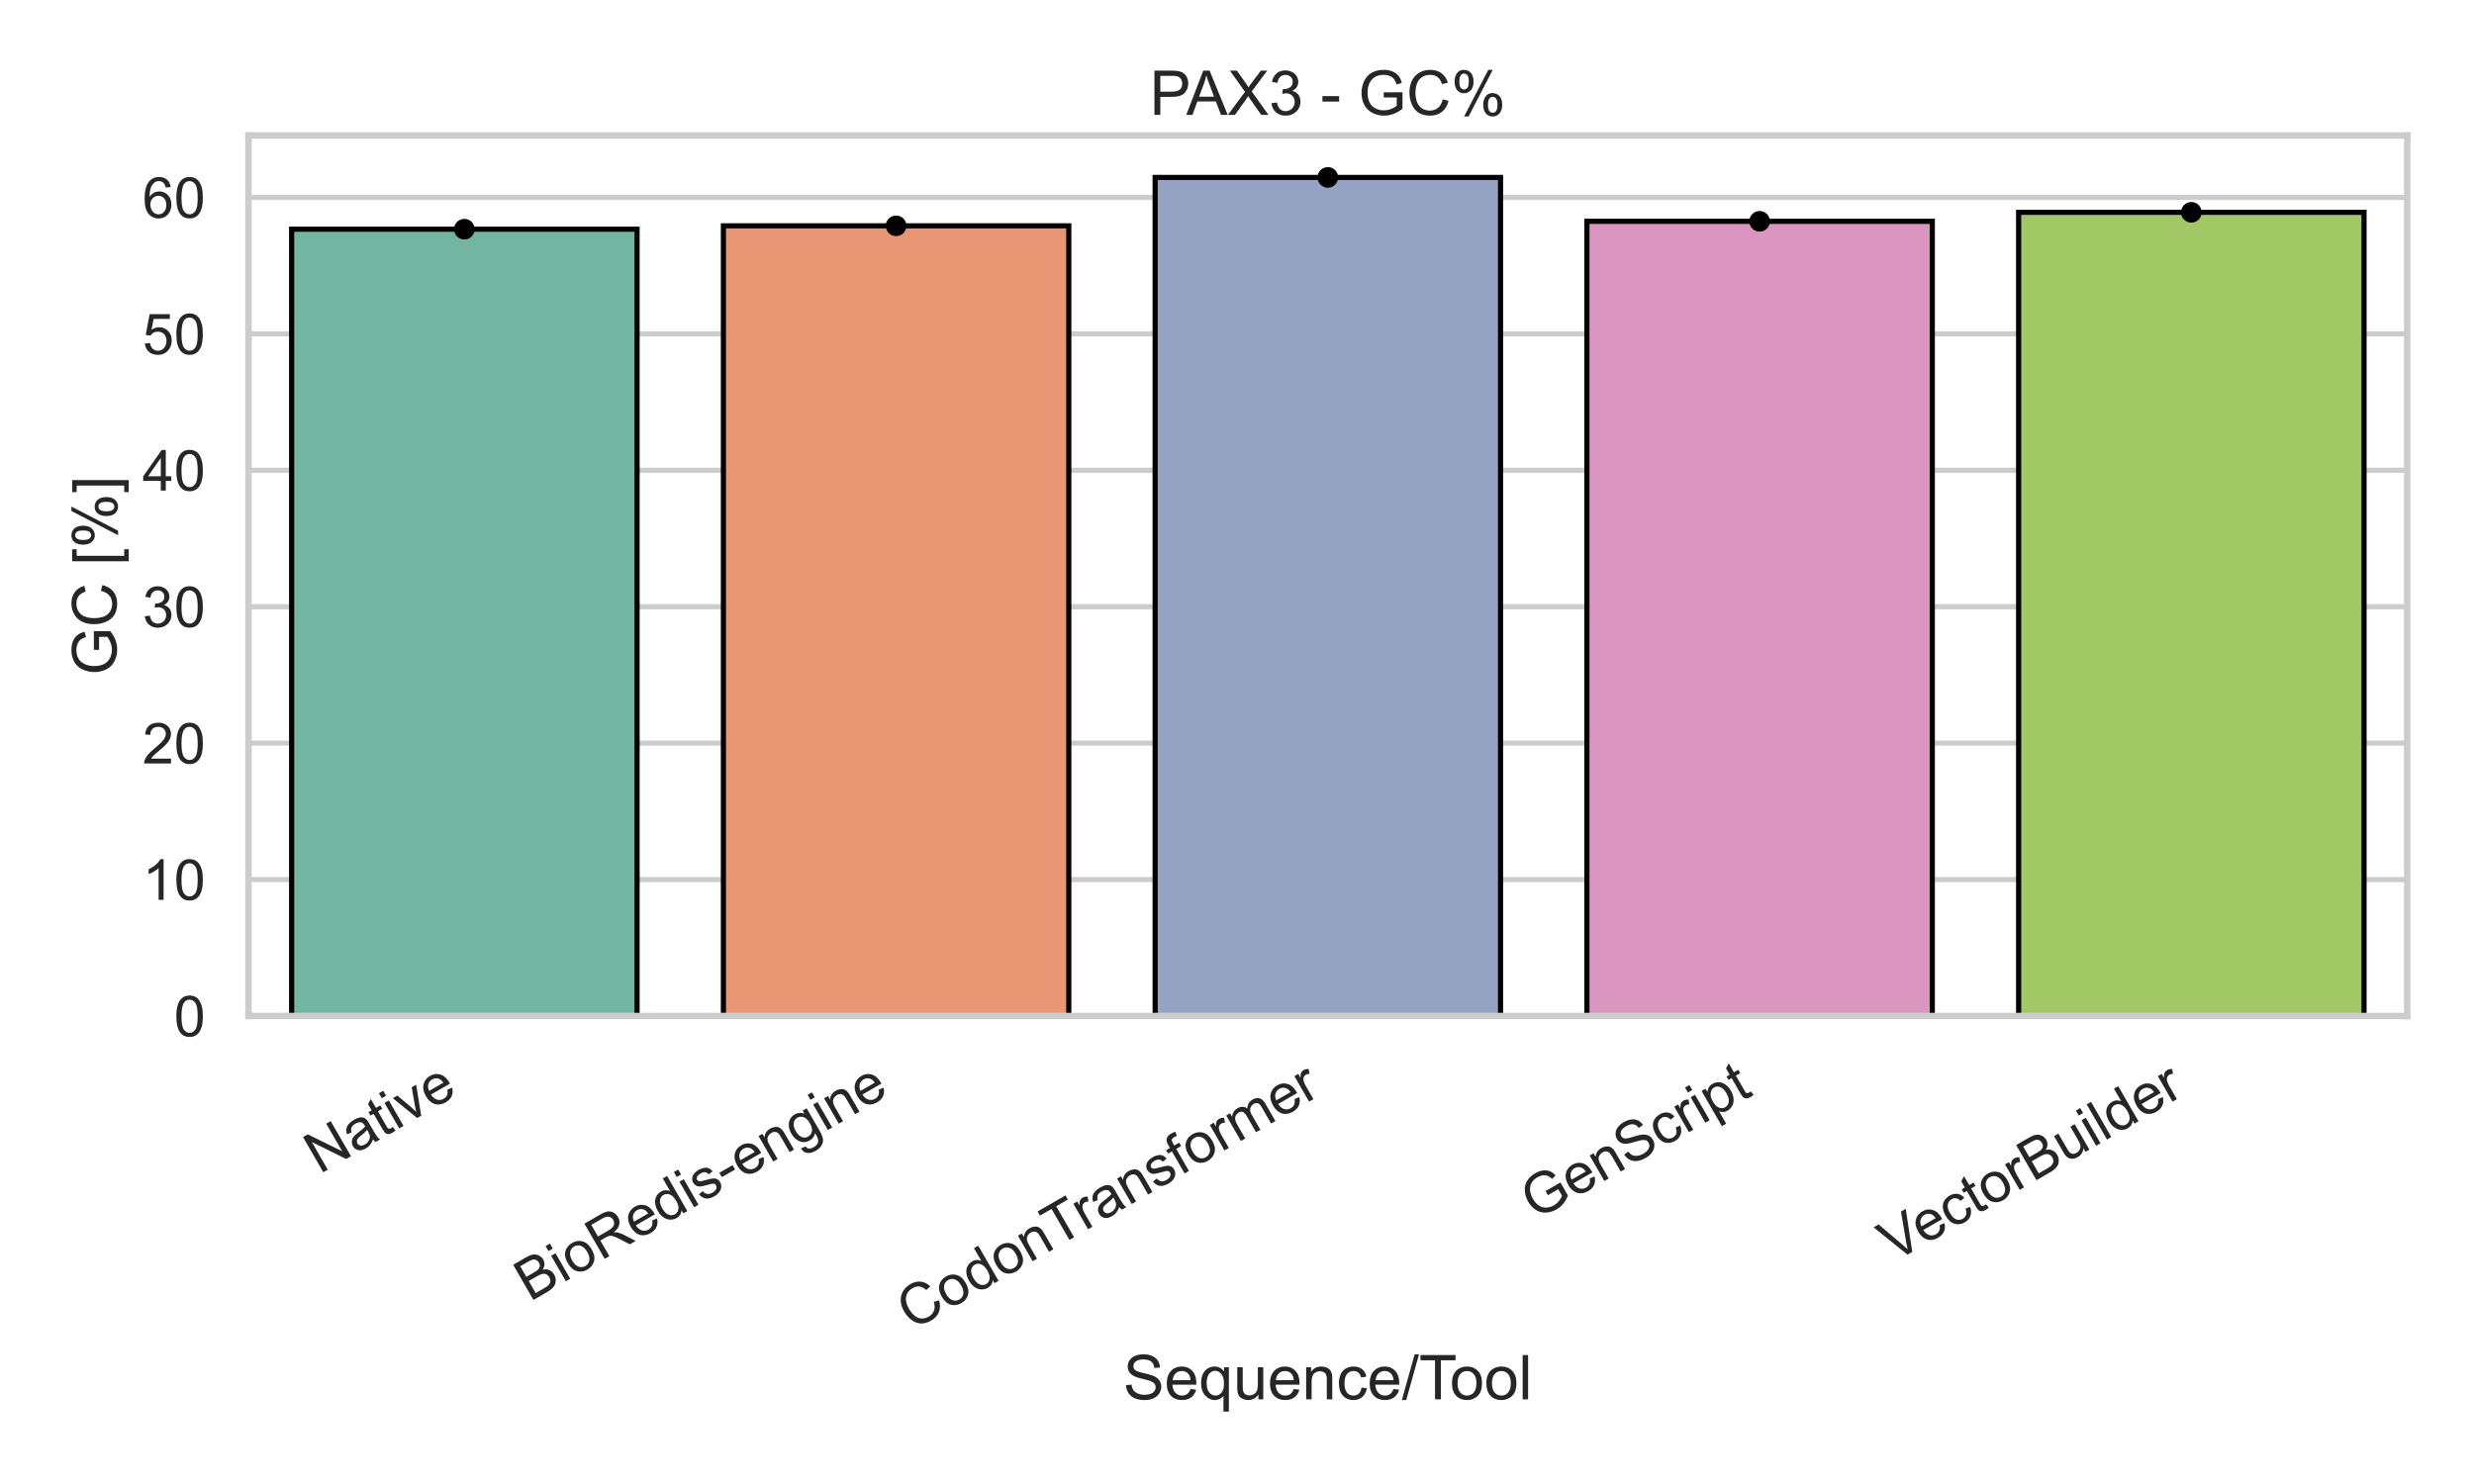
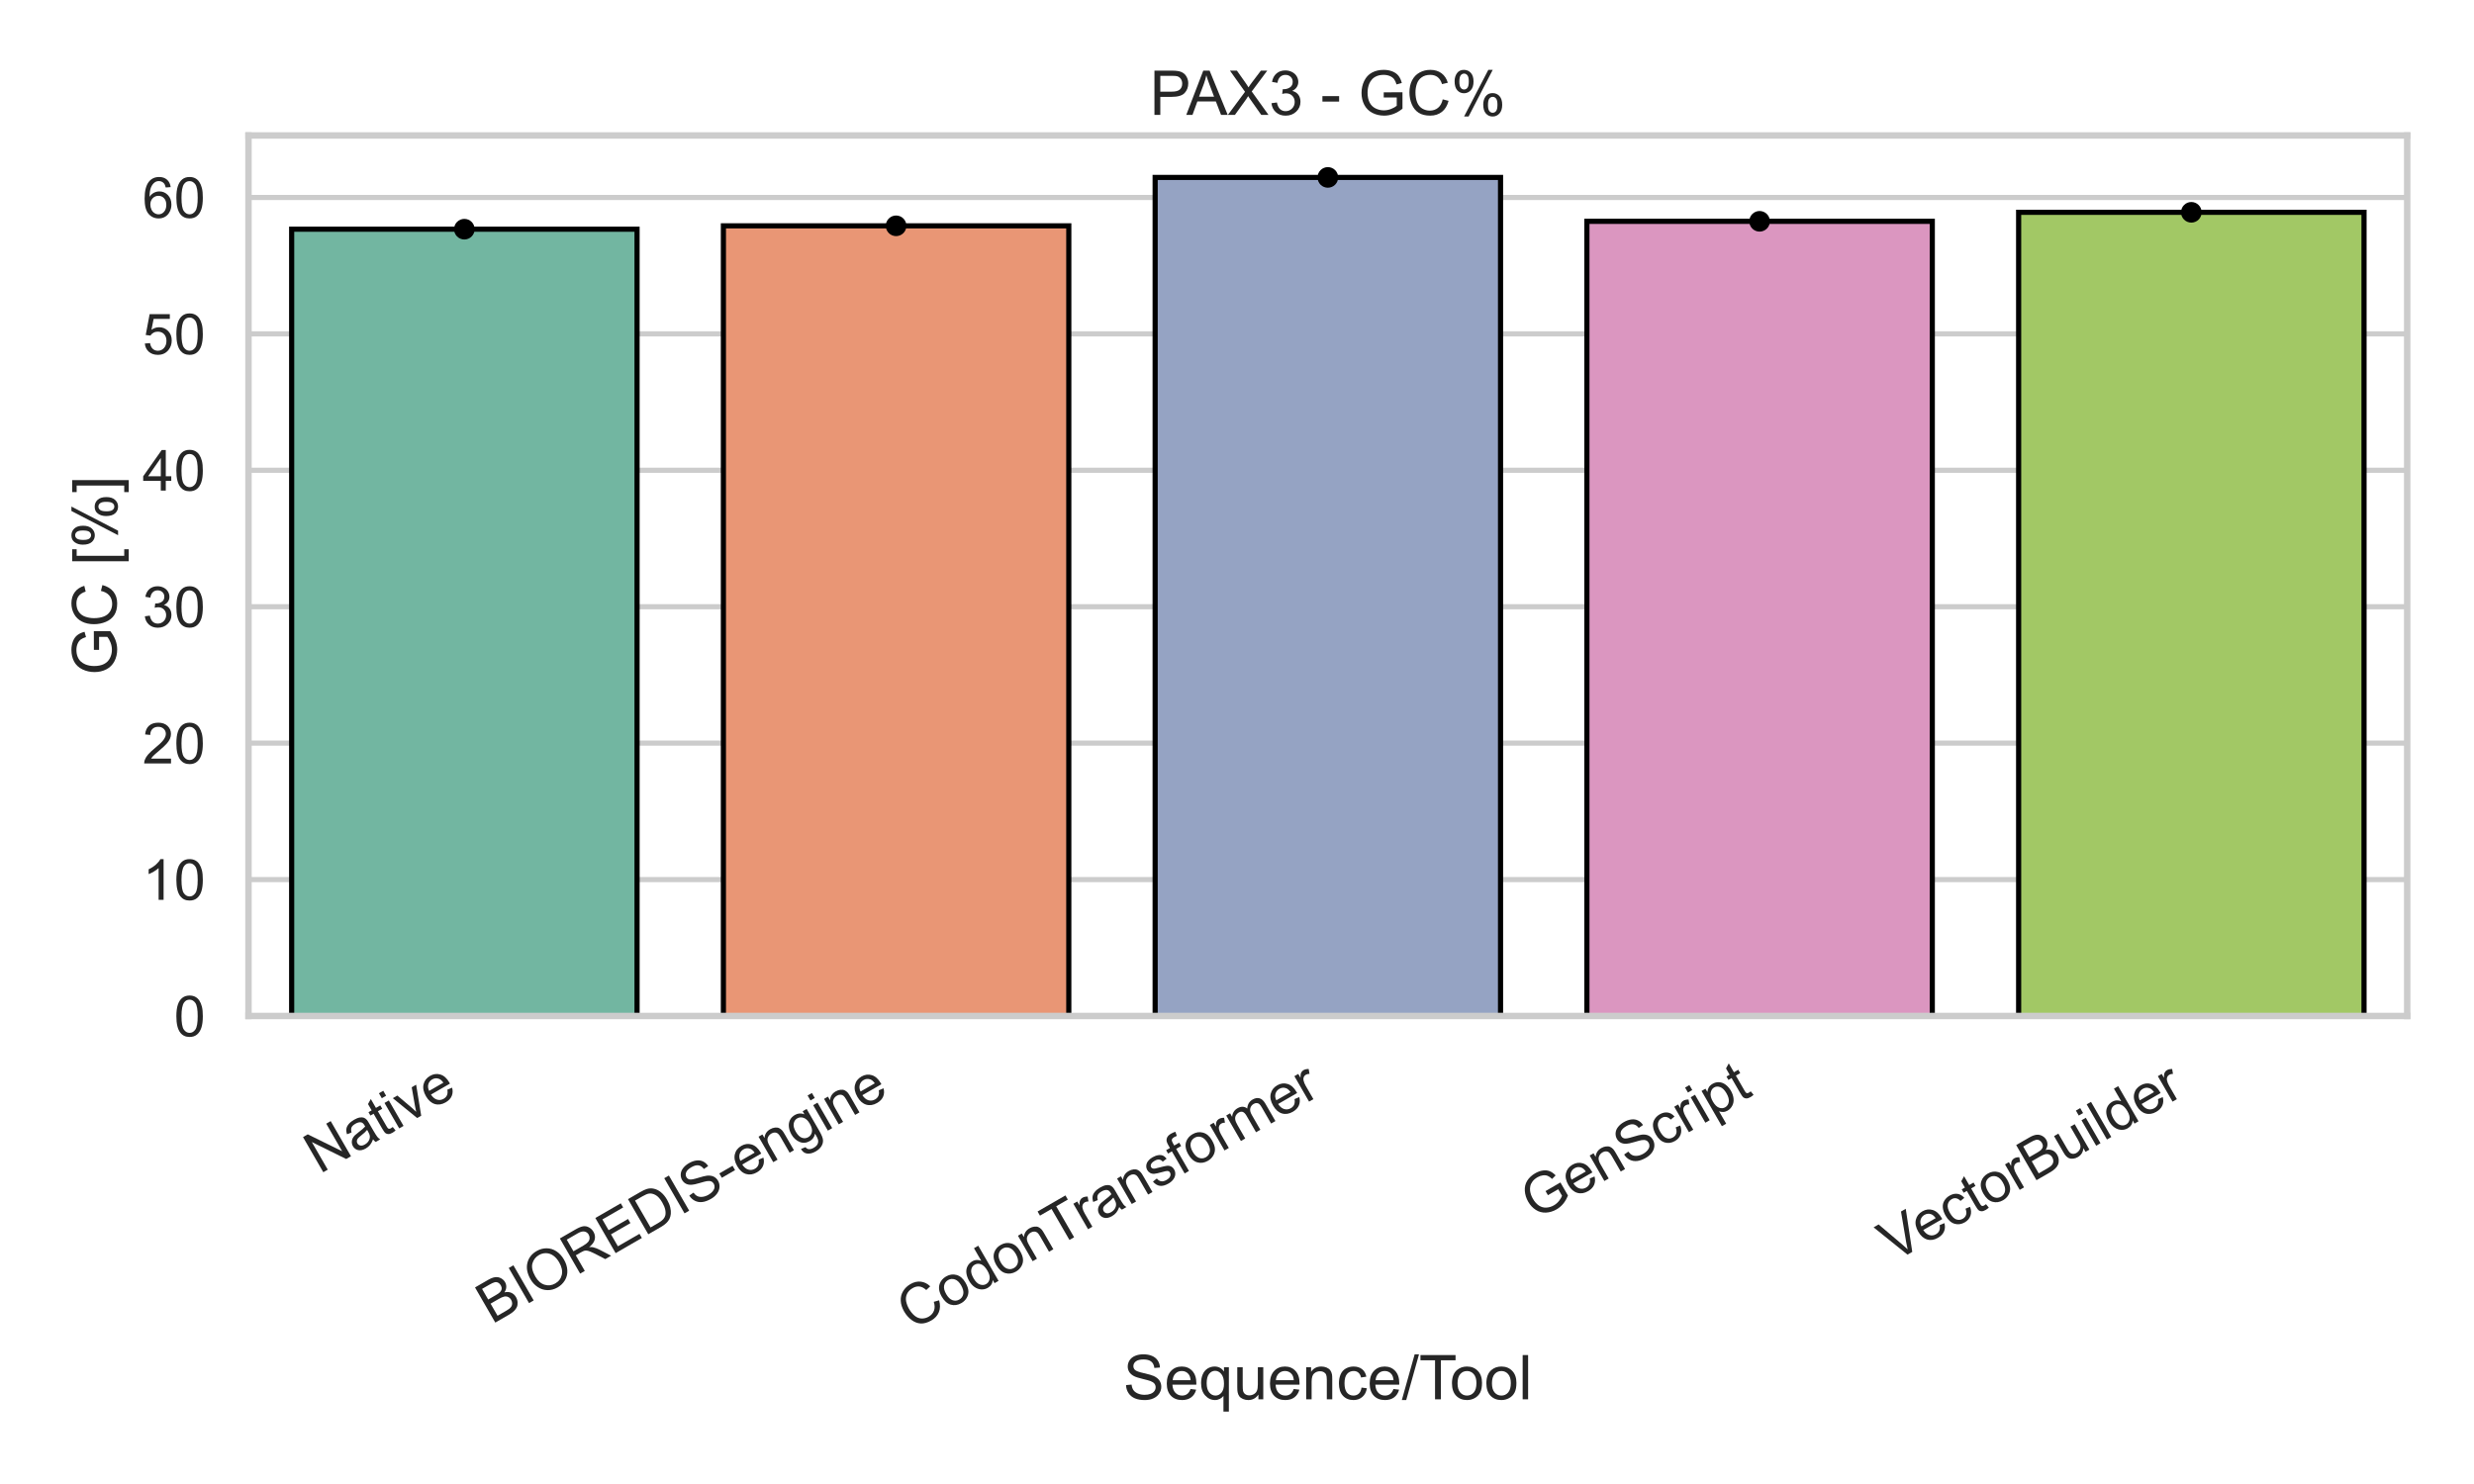
<svg xmlns="http://www.w3.org/2000/svg" xmlns:xlink="http://www.w3.org/1999/xlink" width="720pt" height="432pt" viewBox="0 0 720 432" version="1.1">
  <defs>
    <style type="text/css">*{stroke-linejoin: round; stroke-linecap: butt}</style>
  </defs>
  <g id="figure_1">
    <g id="patch_1">
      <path d="M 0 432  L 720 432  L 720 0  L 0 0  z " style="fill: #ffffff" />
    </g>
    <g id="axes_1">
      <g id="patch_2">
        <path d="M 72.315 295.757  L 700.56 295.757  L 700.56 39.44  L 72.315 39.44  z " style="fill: #ffffff" />
      </g>
      <g id="matplotlib.axis_1">
        <g id="xtick_1">
          <g id="text_1">
            <g style="fill: #262626" transform="translate(92.99824 341.8688) rotate(-30) scale(0.165 -0.165)">
              <defs>
                <path id="ArialMT-4e" d="M 488 0  L 488 4581  L 1109 4581  L 3516 984  L 3516 4581  L 4097 4581  L 4097 0  L 3475 0  L 1069 3600  L 1069 0  L 488 0  z " transform="scale(0.015625)" />
                <path id="ArialMT-61" d="M 2588 409  Q 2275 144 1986 34  Q 1697 -75 1366 -75  Q 819 -75 525 192  Q 231 459 231 875  Q 231 1119 342 1320  Q 453 1522 633 1644  Q 813 1766 1038 1828  Q 1203 1872 1538 1913  Q 2219 1994 2541 2106  Q 2544 2222 2544 2253  Q 2544 2597 2384 2738  Q 2169 2928 1744 2928  Q 1347 2928 1158 2789  Q 969 2650 878 2297  L 328 2372  Q 403 2725 575 2942  Q 747 3159 1072 3276  Q 1397 3394 1825 3394  Q 2250 3394 2515 3294  Q 2781 3194 2906 3042  Q 3031 2891 3081 2659  Q 3109 2516 3109 2141  L 3109 1391  Q 3109 606 3145 398  Q 3181 191 3288 0  L 2700 0  Q 2613 175 2588 409  z M 2541 1666  Q 2234 1541 1622 1453  Q 1275 1403 1131 1340  Q 988 1278 909 1158  Q 831 1038 831 891  Q 831 666 1001 516  Q 1172 366 1500 366  Q 1825 366 2078 508  Q 2331 650 2450 897  Q 2541 1088 2541 1459  L 2541 1666  z " transform="scale(0.015625)" />
                <path id="ArialMT-74" d="M 1650 503  L 1731 6  Q 1494 -44 1306 -44  Q 1000 -44 831 53  Q 663 150 594 308  Q 525 466 525 972  L 525 2881  L 113 2881  L 113 3319  L 525 3319  L 525 4141  L 1084 4478  L 1084 3319  L 1650 3319  L 1650 2881  L 1084 2881  L 1084 941  Q 1084 700 1114 631  Q 1144 563 1211 522  Q 1278 481 1403 481  Q 1497 481 1650 503  z " transform="scale(0.015625)" />
                <path id="ArialMT-69" d="M 425 3934  L 425 4581  L 988 4581  L 988 3934  L 425 3934  z M 425 0  L 425 3319  L 988 3319  L 988 0  L 425 0  z " transform="scale(0.015625)" />
                <path id="ArialMT-76" d="M 1344 0  L 81 3319  L 675 3319  L 1388 1331  Q 1503 1009 1600 663  Q 1675 925 1809 1294  L 2547 3319  L 3125 3319  L 1869 0  L 1344 0  z " transform="scale(0.015625)" />
                <path id="ArialMT-65" d="M 2694 1069  L 3275 997  Q 3138 488 2766 206  Q 2394 -75 1816 -75  Q 1088 -75 661 373  Q 234 822 234 1631  Q 234 2469 665 2931  Q 1097 3394 1784 3394  Q 2450 3394 2872 2941  Q 3294 2488 3294 1666  Q 3294 1616 3291 1516  L 816 1516  Q 847 969 1125 678  Q 1403 388 1819 388  Q 2128 388 2347 550  Q 2566 713 2694 1069  z M 847 1978  L 2700 1978  Q 2663 2397 2488 2606  Q 2219 2931 1791 2931  Q 1403 2931 1139 2672  Q 875 2413 847 1978  z " transform="scale(0.015625)" />
              </defs>
              <use xlink:href="#ArialMT-4e" />
              <use xlink:href="#ArialMT-61" x="72.217" />
              <use xlink:href="#ArialMT-74" x="127.832" />
              <use xlink:href="#ArialMT-69" x="155.615" />
              <use xlink:href="#ArialMT-76" x="177.832" />
              <use xlink:href="#ArialMT-65" x="227.832" />
            </g>
          </g>
        </g>
        <g id="xtick_2">
          <g id="text_2">
-             <g style="fill: #262626" transform="translate(154.2035 379.0196) rotate(-30) scale(0.165 -0.165)">
+             <g style="fill: #262626" transform="translate(143.1002 385.6132) rotate(-30) scale(0.165 -0.165)">
              <defs>
                <path id="ArialMT-42" d="M 469 0  L 469 4581  L 2188 4581  Q 2713 4581 3030 4442  Q 3347 4303 3526 4014  Q 3706 3725 3706 3409  Q 3706 3116 3547 2856  Q 3388 2597 3066 2438  Q 3481 2316 3704 2022  Q 3928 1728 3928 1328  Q 3928 1006 3792 729  Q 3656 453 3456 303  Q 3256 153 2954 76  Q 2653 0 2216 0  L 469 0  z M 1075 2656  L 2066 2656  Q 2469 2656 2644 2709  Q 2875 2778 2992 2937  Q 3109 3097 3109 3338  Q 3109 3566 3000 3739  Q 2891 3913 2687 3977  Q 2484 4041 1991 4041  L 1075 4041  L 1075 2656  z M 1075 541  L 2216 541  Q 2509 541 2628 563  Q 2838 600 2978 687  Q 3119 775 3209 942  Q 3300 1109 3300 1328  Q 3300 1584 3169 1773  Q 3038 1963 2805 2039  Q 2572 2116 2134 2116  L 1075 2116  L 1075 541  z " transform="scale(0.015625)" />
-                 <path id="ArialMT-6f" d="M 213 1659  Q 213 2581 725 3025  Q 1153 3394 1769 3394  Q 2453 3394 2887 2945  Q 3322 2497 3322 1706  Q 3322 1066 3130 698  Q 2938 331 2570 128  Q 2203 -75 1769 -75  Q 1072 -75 642 372  Q 213 819 213 1659  z M 791 1659  Q 791 1022 1069 705  Q 1347 388 1769 388  Q 2188 388 2466 706  Q 2744 1025 2744 1678  Q 2744 2294 2464 2611  Q 2184 2928 1769 2928  Q 1347 2928 1069 2612  Q 791 2297 791 1659  z " transform="scale(0.015625)" />
+                 <path id="ArialMT-49" d="M 597 0  L 597 4581  L 1203 4581  L 1203 0  L 597 0  z " transform="scale(0.015625)" />
+                 <path id="ArialMT-4f" d="M 309 2231  Q 309 3372 921 4017  Q 1534 4663 2503 4663  Q 3138 4663 3647 4359  Q 4156 4056 4423 3514  Q 4691 2972 4691 2284  Q 4691 1588 4409 1038  Q 4128 488 3612 205  Q 3097 -78 2500 -78  Q 1853 -78 1343 234  Q 834 547 571 1087  Q 309 1628 309 2231  z M 934 2222  Q 934 1394 1379 917  Q 1825 441 2497 441  Q 3181 441 3623 922  Q 4066 1403 4066 2288  Q 4066 2847 3877 3264  Q 3688 3681 3323 3911  Q 2959 4141 2506 4141  Q 1863 4141 1398 3698  Q 934 3256 934 2222  z " transform="scale(0.015625)" />
                <path id="ArialMT-52" d="M 503 0  L 503 4581  L 2534 4581  Q 3147 4581 3465 4457  Q 3784 4334 3975 4021  Q 4166 3709 4166 3331  Q 4166 2844 3850 2509  Q 3534 2175 2875 2084  Q 3116 1969 3241 1856  Q 3506 1613 3744 1247  L 4541 0  L 3778 0  L 3172 953  Q 2906 1366 2734 1584  Q 2563 1803 2427 1890  Q 2291 1978 2150 2013  Q 2047 2034 1813 2034  L 1109 2034  L 1109 0  L 503 0  z M 1109 2559  L 2413 2559  Q 2828 2559 3062 2645  Q 3297 2731 3419 2920  Q 3541 3109 3541 3331  Q 3541 3656 3305 3865  Q 3069 4075 2559 4075  L 1109 4075  L 1109 2559  z " transform="scale(0.015625)" />
-                 <path id="ArialMT-64" d="M 2575 0  L 2575 419  Q 2259 -75 1647 -75  Q 1250 -75 917 144  Q 584 363 401 755  Q 219 1147 219 1656  Q 219 2153 384 2558  Q 550 2963 881 3178  Q 1213 3394 1622 3394  Q 1922 3394 2156 3267  Q 2391 3141 2538 2938  L 2538 4581  L 3097 4581  L 3097 0  L 2575 0  z M 797 1656  Q 797 1019 1065 703  Q 1334 388 1700 388  Q 2069 388 2326 689  Q 2584 991 2584 1609  Q 2584 2291 2321 2609  Q 2059 2928 1675 2928  Q 1300 2928 1048 2622  Q 797 2316 797 1656  z " transform="scale(0.015625)" />
-                 <path id="ArialMT-73" d="M 197 991  L 753 1078  Q 800 744 1014 566  Q 1228 388 1613 388  Q 2000 388 2187 545  Q 2375 703 2375 916  Q 2375 1106 2209 1216  Q 2094 1291 1634 1406  Q 1016 1563 777 1677  Q 538 1791 414 1992  Q 291 2194 291 2438  Q 291 2659 392 2848  Q 494 3038 669 3163  Q 800 3259 1026 3326  Q 1253 3394 1513 3394  Q 1903 3394 2198 3281  Q 2494 3169 2634 2976  Q 2775 2784 2828 2463  L 2278 2388  Q 2241 2644 2061 2787  Q 1881 2931 1553 2931  Q 1166 2931 1000 2803  Q 834 2675 834 2503  Q 834 2394 903 2306  Q 972 2216 1119 2156  Q 1203 2125 1616 2013  Q 2213 1853 2448 1751  Q 2684 1650 2818 1456  Q 2953 1263 2953 975  Q 2953 694 2789 445  Q 2625 197 2315 61  Q 2006 -75 1616 -75  Q 969 -75 630 194  Q 291 463 197 991  z " transform="scale(0.015625)" />
+                 <path id="ArialMT-45" d="M 506 0  L 506 4581  L 3819 4581  L 3819 4041  L 1113 4041  L 1113 2638  L 3647 2638  L 3647 2100  L 1113 2100  L 1113 541  L 3925 541  L 3925 0  L 506 0  z " transform="scale(0.015625)" />
+                 <path id="ArialMT-44" d="M 494 0  L 494 4581  L 2072 4581  Q 2606 4581 2888 4516  Q 3281 4425 3559 4188  Q 3922 3881 4101 3404  Q 4281 2928 4281 2316  Q 4281 1794 4159 1391  Q 4038 988 3847 723  Q 3656 459 3429 307  Q 3203 156 2883 78  Q 2563 0 2147 0  L 494 0  z M 1100 541  L 2078 541  Q 2531 541 2789 625  Q 3047 709 3200 863  Q 3416 1078 3536 1442  Q 3656 1806 3656 2325  Q 3656 3044 3420 3430  Q 3184 3816 2847 3947  Q 2603 4041 2063 4041  L 1100 4041  L 1100 541  z " transform="scale(0.015625)" />
+                 <path id="ArialMT-53" d="M 288 1472  L 859 1522  Q 900 1178 1048 958  Q 1197 738 1509 602  Q 1822 466 2213 466  Q 2559 466 2825 569  Q 3091 672 3220 851  Q 3350 1031 3350 1244  Q 3350 1459 3225 1620  Q 3100 1781 2813 1891  Q 2628 1963 1997 2114  Q 1366 2266 1113 2400  Q 784 2572 623 2826  Q 463 3081 463 3397  Q 463 3744 659 4045  Q 856 4347 1234 4503  Q 1613 4659 2075 4659  Q 2584 4659 2973 4495  Q 3363 4331 3572 4012  Q 3781 3694 3797 3291  L 3216 3247  Q 3169 3681 2898 3903  Q 2628 4125 2100 4125  Q 1550 4125 1298 3923  Q 1047 3722 1047 3438  Q 1047 3191 1225 3031  Q 1400 2872 2139 2705  Q 2878 2538 3153 2413  Q 3553 2228 3743 1945  Q 3934 1663 3934 1294  Q 3934 928 3725 604  Q 3516 281 3123 101  Q 2731 -78 2241 -78  Q 1619 -78 1198 103  Q 778 284 539 648  Q 300 1013 288 1472  z " transform="scale(0.015625)" />
                <path id="ArialMT-2d" d="M 203 1375  L 203 1941  L 1931 1941  L 1931 1375  L 203 1375  z " transform="scale(0.015625)" />
                <path id="ArialMT-6e" d="M 422 0  L 422 3319  L 928 3319  L 928 2847  Q 1294 3394 1984 3394  Q 2284 3394 2536 3286  Q 2788 3178 2913 3003  Q 3038 2828 3088 2588  Q 3119 2431 3119 2041  L 3119 0  L 2556 0  L 2556 2019  Q 2556 2363 2490 2533  Q 2425 2703 2258 2804  Q 2091 2906 1866 2906  Q 1506 2906 1245 2678  Q 984 2450 984 1813  L 984 0  L 422 0  z " transform="scale(0.015625)" />
                <path id="ArialMT-67" d="M 319 -275  L 866 -356  Q 900 -609 1056 -725  Q 1266 -881 1628 -881  Q 2019 -881 2231 -725  Q 2444 -569 2519 -288  Q 2563 -116 2559 434  Q 2191 0 1641 0  Q 956 0 581 494  Q 206 988 206 1678  Q 206 2153 378 2554  Q 550 2956 876 3175  Q 1203 3394 1644 3394  Q 2231 3394 2613 2919  L 2613 3319  L 3131 3319  L 3131 450  Q 3131 -325 2973 -648  Q 2816 -972 2473 -1159  Q 2131 -1347 1631 -1347  Q 1038 -1347 672 -1080  Q 306 -813 319 -275  z M 784 1719  Q 784 1066 1043 766  Q 1303 466 1694 466  Q 2081 466 2343 764  Q 2606 1063 2606 1700  Q 2606 2309 2336 2618  Q 2066 2928 1684 2928  Q 1309 2928 1046 2623  Q 784 2319 784 1719  z " transform="scale(0.015625)" />
              </defs>
              <use xlink:href="#ArialMT-42" />
-               <use xlink:href="#ArialMT-69" x="66.699" />
-               <use xlink:href="#ArialMT-6f" x="88.916" />
-               <use xlink:href="#ArialMT-52" x="144.531" />
-               <use xlink:href="#ArialMT-65" x="216.748" />
-               <use xlink:href="#ArialMT-64" x="272.363" />
-               <use xlink:href="#ArialMT-69" x="327.979" />
-               <use xlink:href="#ArialMT-73" x="350.195" />
-               <use xlink:href="#ArialMT-2d" x="400.195" />
-               <use xlink:href="#ArialMT-65" x="433.496" />
-               <use xlink:href="#ArialMT-6e" x="489.111" />
-               <use xlink:href="#ArialMT-67" x="544.727" />
-               <use xlink:href="#ArialMT-69" x="600.342" />
-               <use xlink:href="#ArialMT-6e" x="622.559" />
-               <use xlink:href="#ArialMT-65" x="678.174" />
+               <use xlink:href="#ArialMT-49" x="66.699" />
+               <use xlink:href="#ArialMT-4f" x="94.482" />
+               <use xlink:href="#ArialMT-52" x="172.266" />
+               <use xlink:href="#ArialMT-45" x="244.482" />
+               <use xlink:href="#ArialMT-44" x="311.182" />
+               <use xlink:href="#ArialMT-49" x="383.398" />
+               <use xlink:href="#ArialMT-53" x="411.182" />
+               <use xlink:href="#ArialMT-2d" x="477.881" />
+               <use xlink:href="#ArialMT-65" x="511.182" />
+               <use xlink:href="#ArialMT-6e" x="566.797" />
+               <use xlink:href="#ArialMT-67" x="622.412" />
+               <use xlink:href="#ArialMT-69" x="678.027" />
+               <use xlink:href="#ArialMT-6e" x="700.244" />
+               <use xlink:href="#ArialMT-65" x="755.859" />
            </g>
          </g>
        </g>
        <g id="xtick_3">
          <g id="text_3">
            <g style="fill: #262626" transform="translate(265.4253 387.4049) rotate(-30) scale(0.165 -0.165)">
              <defs>
                <path id="ArialMT-43" d="M 3763 1606  L 4369 1453  Q 4178 706 3683 314  Q 3188 -78 2472 -78  Q 1731 -78 1267 223  Q 803 525 561 1097  Q 319 1669 319 2325  Q 319 3041 592 3573  Q 866 4106 1370 4382  Q 1875 4659 2481 4659  Q 3169 4659 3637 4309  Q 4106 3959 4291 3325  L 3694 3184  Q 3534 3684 3231 3912  Q 2928 4141 2469 4141  Q 1941 4141 1586 3887  Q 1231 3634 1087 3207  Q 944 2781 944 2328  Q 944 1744 1114 1308  Q 1284 872 1643 656  Q 2003 441 2422 441  Q 2931 441 3284 734  Q 3638 1028 3763 1606  z " transform="scale(0.015625)" />
+                 <path id="ArialMT-6f" d="M 213 1659  Q 213 2581 725 3025  Q 1153 3394 1769 3394  Q 2453 3394 2887 2945  Q 3322 2497 3322 1706  Q 3322 1066 3130 698  Q 2938 331 2570 128  Q 2203 -75 1769 -75  Q 1072 -75 642 372  Q 213 819 213 1659  z M 791 1659  Q 791 1022 1069 705  Q 1347 388 1769 388  Q 2188 388 2466 706  Q 2744 1025 2744 1678  Q 2744 2294 2464 2611  Q 2184 2928 1769 2928  Q 1347 2928 1069 2612  Q 791 2297 791 1659  z " transform="scale(0.015625)" />
+                 <path id="ArialMT-64" d="M 2575 0  L 2575 419  Q 2259 -75 1647 -75  Q 1250 -75 917 144  Q 584 363 401 755  Q 219 1147 219 1656  Q 219 2153 384 2558  Q 550 2963 881 3178  Q 1213 3394 1622 3394  Q 1922 3394 2156 3267  Q 2391 3141 2538 2938  L 2538 4581  L 3097 4581  L 3097 0  L 2575 0  z M 797 1656  Q 797 1019 1065 703  Q 1334 388 1700 388  Q 2069 388 2326 689  Q 2584 991 2584 1609  Q 2584 2291 2321 2609  Q 2059 2928 1675 2928  Q 1300 2928 1048 2622  Q 797 2316 797 1656  z " transform="scale(0.015625)" />
                <path id="ArialMT-54" d="M 1659 0  L 1659 4041  L 150 4041  L 150 4581  L 3781 4581  L 3781 4041  L 2266 4041  L 2266 0  L 1659 0  z " transform="scale(0.015625)" />
                <path id="ArialMT-72" d="M 416 0  L 416 3319  L 922 3319  L 922 2816  Q 1116 3169 1280 3281  Q 1444 3394 1641 3394  Q 1925 3394 2219 3213  L 2025 2691  Q 1819 2813 1613 2813  Q 1428 2813 1281 2702  Q 1134 2591 1072 2394  Q 978 2094 978 1738  L 978 0  L 416 0  z " transform="scale(0.015625)" />
+                 <path id="ArialMT-73" d="M 197 991  L 753 1078  Q 800 744 1014 566  Q 1228 388 1613 388  Q 2000 388 2187 545  Q 2375 703 2375 916  Q 2375 1106 2209 1216  Q 2094 1291 1634 1406  Q 1016 1563 777 1677  Q 538 1791 414 1992  Q 291 2194 291 2438  Q 291 2659 392 2848  Q 494 3038 669 3163  Q 800 3259 1026 3326  Q 1253 3394 1513 3394  Q 1903 3394 2198 3281  Q 2494 3169 2634 2976  Q 2775 2784 2828 2463  L 2278 2388  Q 2241 2644 2061 2787  Q 1881 2931 1553 2931  Q 1166 2931 1000 2803  Q 834 2675 834 2503  Q 834 2394 903 2306  Q 972 2216 1119 2156  Q 1203 2125 1616 2013  Q 2213 1853 2448 1751  Q 2684 1650 2818 1456  Q 2953 1263 2953 975  Q 2953 694 2789 445  Q 2625 197 2315 61  Q 2006 -75 1616 -75  Q 969 -75 630 194  Q 291 463 197 991  z " transform="scale(0.015625)" />
                <path id="ArialMT-66" d="M 556 0  L 556 2881  L 59 2881  L 59 3319  L 556 3319  L 556 3672  Q 556 4006 616 4169  Q 697 4388 901 4523  Q 1106 4659 1475 4659  Q 1713 4659 2000 4603  L 1916 4113  Q 1741 4144 1584 4144  Q 1328 4144 1222 4034  Q 1116 3925 1116 3625  L 1116 3319  L 1763 3319  L 1763 2881  L 1116 2881  L 1116 0  L 556 0  z " transform="scale(0.015625)" />
                <path id="ArialMT-6d" d="M 422 0  L 422 3319  L 925 3319  L 925 2853  Q 1081 3097 1340 3245  Q 1600 3394 1931 3394  Q 2300 3394 2536 3241  Q 2772 3088 2869 2813  Q 3263 3394 3894 3394  Q 4388 3394 4653 3120  Q 4919 2847 4919 2278  L 4919 0  L 4359 0  L 4359 2091  Q 4359 2428 4304 2576  Q 4250 2725 4106 2815  Q 3963 2906 3769 2906  Q 3419 2906 3187 2673  Q 2956 2441 2956 1928  L 2956 0  L 2394 0  L 2394 2156  Q 2394 2531 2256 2718  Q 2119 2906 1806 2906  Q 1569 2906 1367 2781  Q 1166 2656 1075 2415  Q 984 2175 984 1722  L 984 0  L 422 0  z " transform="scale(0.015625)" />
              </defs>
              <use xlink:href="#ArialMT-43" />
              <use xlink:href="#ArialMT-6f" x="72.217" />
              <use xlink:href="#ArialMT-64" x="127.832" />
              <use xlink:href="#ArialMT-6f" x="183.447" />
              <use xlink:href="#ArialMT-6e" x="239.062" />
              <use xlink:href="#ArialMT-54" x="294.678" />
              <use xlink:href="#ArialMT-72" x="352.012" />
              <use xlink:href="#ArialMT-61" x="385.312" />
              <use xlink:href="#ArialMT-6e" x="440.928" />
              <use xlink:href="#ArialMT-73" x="496.543" />
              <use xlink:href="#ArialMT-66" x="546.543" />
              <use xlink:href="#ArialMT-6f" x="574.326" />
              <use xlink:href="#ArialMT-72" x="629.941" />
              <use xlink:href="#ArialMT-6d" x="663.242" />
              <use xlink:href="#ArialMT-65" x="746.543" />
              <use xlink:href="#ArialMT-72" x="802.158" />
            </g>
          </g>
        </g>
        <g id="xtick_4">
          <g id="text_4">
            <g style="fill: #262626" transform="translate(446.9147 355.3396) rotate(-30) scale(0.165 -0.165)">
              <defs>
                <path id="ArialMT-47" d="M 2638 1797  L 2638 2334  L 4578 2338  L 4578 638  Q 4131 281 3656 101  Q 3181 -78 2681 -78  Q 2006 -78 1454 211  Q 903 500 622 1047  Q 341 1594 341 2269  Q 341 2938 620 3517  Q 900 4097 1425 4378  Q 1950 4659 2634 4659  Q 3131 4659 3532 4498  Q 3934 4338 4162 4050  Q 4391 3763 4509 3300  L 3963 3150  Q 3859 3500 3706 3700  Q 3553 3900 3268 4020  Q 2984 4141 2638 4141  Q 2222 4141 1919 4014  Q 1616 3888 1430 3681  Q 1244 3475 1141 3228  Q 966 2803 966 2306  Q 966 1694 1177 1281  Q 1388 869 1791 669  Q 2194 469 2647 469  Q 3041 469 3416 620  Q 3791 772 3984 944  L 3984 1797  L 2638 1797  z " transform="scale(0.015625)" />
-                 <path id="ArialMT-53" d="M 288 1472  L 859 1522  Q 900 1178 1048 958  Q 1197 738 1509 602  Q 1822 466 2213 466  Q 2559 466 2825 569  Q 3091 672 3220 851  Q 3350 1031 3350 1244  Q 3350 1459 3225 1620  Q 3100 1781 2813 1891  Q 2628 1963 1997 2114  Q 1366 2266 1113 2400  Q 784 2572 623 2826  Q 463 3081 463 3397  Q 463 3744 659 4045  Q 856 4347 1234 4503  Q 1613 4659 2075 4659  Q 2584 4659 2973 4495  Q 3363 4331 3572 4012  Q 3781 3694 3797 3291  L 3216 3247  Q 3169 3681 2898 3903  Q 2628 4125 2100 4125  Q 1550 4125 1298 3923  Q 1047 3722 1047 3438  Q 1047 3191 1225 3031  Q 1400 2872 2139 2705  Q 2878 2538 3153 2413  Q 3553 2228 3743 1945  Q 3934 1663 3934 1294  Q 3934 928 3725 604  Q 3516 281 3123 101  Q 2731 -78 2241 -78  Q 1619 -78 1198 103  Q 778 284 539 648  Q 300 1013 288 1472  z " transform="scale(0.015625)" />
                <path id="ArialMT-63" d="M 2588 1216  L 3141 1144  Q 3050 572 2676 248  Q 2303 -75 1759 -75  Q 1078 -75 664 370  Q 250 816 250 1647  Q 250 2184 428 2587  Q 606 2991 970 3192  Q 1334 3394 1763 3394  Q 2303 3394 2647 3120  Q 2991 2847 3088 2344  L 2541 2259  Q 2463 2594 2264 2762  Q 2066 2931 1784 2931  Q 1359 2931 1093 2626  Q 828 2322 828 1663  Q 828 994 1084 691  Q 1341 388 1753 388  Q 2084 388 2306 591  Q 2528 794 2588 1216  z " transform="scale(0.015625)" />
                <path id="ArialMT-70" d="M 422 -1272  L 422 3319  L 934 3319  L 934 2888  Q 1116 3141 1344 3267  Q 1572 3394 1897 3394  Q 2322 3394 2647 3175  Q 2972 2956 3137 2557  Q 3303 2159 3303 1684  Q 3303 1175 3120 767  Q 2938 359 2589 142  Q 2241 -75 1856 -75  Q 1575 -75 1351 44  Q 1128 163 984 344  L 984 -1272  L 422 -1272  z M 931 1641  Q 931 1000 1190 694  Q 1450 388 1819 388  Q 2194 388 2461 705  Q 2728 1022 2728 1688  Q 2728 2322 2467 2637  Q 2206 2953 1844 2953  Q 1484 2953 1207 2617  Q 931 2281 931 1641  z " transform="scale(0.015625)" />
              </defs>
              <use xlink:href="#ArialMT-47" />
              <use xlink:href="#ArialMT-65" x="77.783" />
              <use xlink:href="#ArialMT-6e" x="133.398" />
              <use xlink:href="#ArialMT-53" x="189.014" />
              <use xlink:href="#ArialMT-63" x="255.713" />
              <use xlink:href="#ArialMT-72" x="305.713" />
              <use xlink:href="#ArialMT-69" x="339.014" />
              <use xlink:href="#ArialMT-70" x="361.23" />
              <use xlink:href="#ArialMT-74" x="416.846" />
            </g>
          </g>
        </g>
        <g id="xtick_5">
          <g id="text_5">
            <g style="fill: #262626" transform="translate(551.1073 367.5534) rotate(-30) scale(0.165 -0.165)">
              <defs>
                <path id="ArialMT-56" d="M 1803 0  L 28 4581  L 684 4581  L 1875 1253  Q 2019 853 2116 503  Q 2222 878 2363 1253  L 3600 4581  L 4219 4581  L 2425 0  L 1803 0  z " transform="scale(0.015625)" />
                <path id="ArialMT-75" d="M 2597 0  L 2597 488  Q 2209 -75 1544 -75  Q 1250 -75 995 37  Q 741 150 617 320  Q 494 491 444 738  Q 409 903 409 1263  L 409 3319  L 972 3319  L 972 1478  Q 972 1038 1006 884  Q 1059 663 1231 536  Q 1403 409 1656 409  Q 1909 409 2131 539  Q 2353 669 2445 892  Q 2538 1116 2538 1541  L 2538 3319  L 3100 3319  L 3100 0  L 2597 0  z " transform="scale(0.015625)" />
                <path id="ArialMT-6c" d="M 409 0  L 409 4581  L 972 4581  L 972 0  L 409 0  z " transform="scale(0.015625)" />
              </defs>
              <use xlink:href="#ArialMT-56" />
              <use xlink:href="#ArialMT-65" x="61.199" />
              <use xlink:href="#ArialMT-63" x="116.814" />
              <use xlink:href="#ArialMT-74" x="166.814" />
              <use xlink:href="#ArialMT-6f" x="194.598" />
              <use xlink:href="#ArialMT-72" x="250.213" />
              <use xlink:href="#ArialMT-42" x="283.514" />
              <use xlink:href="#ArialMT-75" x="350.213" />
              <use xlink:href="#ArialMT-69" x="405.828" />
              <use xlink:href="#ArialMT-6c" x="428.045" />
              <use xlink:href="#ArialMT-64" x="450.262" />
              <use xlink:href="#ArialMT-65" x="505.877" />
              <use xlink:href="#ArialMT-72" x="561.492" />
            </g>
          </g>
        </g>
        <g id="text_6">
          <g style="fill: #262626" transform="translate(326.8997 407.3484) scale(0.18 -0.18)">
            <defs>
              <path id="ArialMT-71" d="M 2538 -1272  L 2538 353  Q 2406 169 2170 47  Q 1934 -75 1669 -75  Q 1078 -75 651 397  Q 225 869 225 1691  Q 225 2191 398 2587  Q 572 2984 901 3189  Q 1231 3394 1625 3394  Q 2241 3394 2594 2875  L 2594 3319  L 3100 3319  L 3100 -1272  L 2538 -1272  z M 803 1669  Q 803 1028 1072 708  Q 1341 388 1716 388  Q 2075 388 2334 692  Q 2594 997 2594 1619  Q 2594 2281 2320 2615  Q 2047 2950 1678 2950  Q 1313 2950 1058 2639  Q 803 2328 803 1669  z " transform="scale(0.015625)" />
              <path id="ArialMT-2f" d="M 0 -78  L 1328 4659  L 1778 4659  L 453 -78  L 0 -78  z " transform="scale(0.015625)" />
            </defs>
            <use xlink:href="#ArialMT-53" />
            <use xlink:href="#ArialMT-65" x="66.699" />
            <use xlink:href="#ArialMT-71" x="122.314" />
            <use xlink:href="#ArialMT-75" x="177.93" />
            <use xlink:href="#ArialMT-65" x="233.545" />
            <use xlink:href="#ArialMT-6e" x="289.16" />
            <use xlink:href="#ArialMT-63" x="344.775" />
            <use xlink:href="#ArialMT-65" x="394.775" />
            <use xlink:href="#ArialMT-2f" x="450.391" />
            <use xlink:href="#ArialMT-54" x="478.174" />
            <use xlink:href="#ArialMT-6f" x="528.133" />
            <use xlink:href="#ArialMT-6f" x="583.748" />
            <use xlink:href="#ArialMT-6c" x="639.363" />
          </g>
        </g>
      </g>
      <g id="matplotlib.axis_2">
        <g id="ytick_1">
          <g id="line2d_1">
-             <path d="M 72.315 295.757  L 700.56 295.757  " clip-path="url(#p06065bec9f)" style="fill: none; stroke: #cccccc; stroke-width: 1.5; stroke-linecap: round" />
+             <path d="M 72.315 295.757  L 700.56 295.757  " clip-path="url(#pad46d5f42a)" style="fill: none; stroke: #cccccc; stroke-width: 1.5; stroke-linecap: round" />
          </g>
          <g id="text_7">
            <g style="fill: #262626" transform="translate(50.63945 301.6623) scale(0.165 -0.165)">
              <defs>
                <path id="ArialMT-30" d="M 266 2259  Q 266 3072 433 3567  Q 600 4063 929 4331  Q 1259 4600 1759 4600  Q 2128 4600 2406 4451  Q 2684 4303 2865 4023  Q 3047 3744 3150 3342  Q 3253 2941 3253 2259  Q 3253 1453 3087 958  Q 2922 463 2592 192  Q 2263 -78 1759 -78  Q 1097 -78 719 397  Q 266 969 266 2259  z M 844 2259  Q 844 1131 1108 757  Q 1372 384 1759 384  Q 2147 384 2411 759  Q 2675 1134 2675 2259  Q 2675 3391 2411 3762  Q 2147 4134 1753 4134  Q 1366 4134 1134 3806  Q 844 3388 844 2259  z " transform="scale(0.015625)" />
              </defs>
              <use xlink:href="#ArialMT-30" />
            </g>
          </g>
        </g>
        <g id="ytick_2">
          <g id="line2d_2">
-             <path d="M 72.315 256.044  L 700.56 256.044  " clip-path="url(#p06065bec9f)" style="fill: none; stroke: #cccccc; stroke-width: 1.5; stroke-linecap: round" />
+             <path d="M 72.315 256.044  L 700.56 256.044  " clip-path="url(#pad46d5f42a)" style="fill: none; stroke: #cccccc; stroke-width: 1.5; stroke-linecap: round" />
          </g>
          <g id="text_8">
            <g style="fill: #262626" transform="translate(41.46391 261.9491) scale(0.165 -0.165)">
              <defs>
                <path id="ArialMT-31" d="M 2384 0  L 1822 0  L 1822 3584  Q 1619 3391 1289 3197  Q 959 3003 697 2906  L 697 3450  Q 1169 3672 1522 3987  Q 1875 4303 2022 4600  L 2384 4600  L 2384 0  z " transform="scale(0.015625)" />
              </defs>
              <use xlink:href="#ArialMT-31" />
              <use xlink:href="#ArialMT-30" x="55.615" />
            </g>
          </g>
        </g>
        <g id="ytick_3">
          <g id="line2d_3">
-             <path d="M 72.315 216.331  L 700.56 216.331  " clip-path="url(#p06065bec9f)" style="fill: none; stroke: #cccccc; stroke-width: 1.5; stroke-linecap: round" />
+             <path d="M 72.315 216.331  L 700.56 216.331  " clip-path="url(#pad46d5f42a)" style="fill: none; stroke: #cccccc; stroke-width: 1.5; stroke-linecap: round" />
          </g>
          <g id="text_9">
            <g style="fill: #262626" transform="translate(41.46391 222.2359) scale(0.165 -0.165)">
              <defs>
                <path id="ArialMT-32" d="M 3222 541  L 3222 0  L 194 0  Q 188 203 259 391  Q 375 700 629 1000  Q 884 1300 1366 1694  Q 2113 2306 2375 2664  Q 2638 3022 2638 3341  Q 2638 3675 2398 3904  Q 2159 4134 1775 4134  Q 1369 4134 1125 3890  Q 881 3647 878 3216  L 300 3275  Q 359 3922 746 4261  Q 1134 4600 1788 4600  Q 2447 4600 2831 4234  Q 3216 3869 3216 3328  Q 3216 3053 3103 2787  Q 2991 2522 2730 2228  Q 2469 1934 1863 1422  Q 1356 997 1212 845  Q 1069 694 975 541  L 3222 541  z " transform="scale(0.015625)" />
              </defs>
              <use xlink:href="#ArialMT-32" />
              <use xlink:href="#ArialMT-30" x="55.615" />
            </g>
          </g>
        </g>
        <g id="ytick_4">
          <g id="line2d_4">
-             <path d="M 72.315 176.617  L 700.56 176.617  " clip-path="url(#p06065bec9f)" style="fill: none; stroke: #cccccc; stroke-width: 1.5; stroke-linecap: round" />
+             <path d="M 72.315 176.617  L 700.56 176.617  " clip-path="url(#pad46d5f42a)" style="fill: none; stroke: #cccccc; stroke-width: 1.5; stroke-linecap: round" />
          </g>
          <g id="text_10">
            <g style="fill: #262626" transform="translate(41.46391 182.5227) scale(0.165 -0.165)">
              <defs>
                <path id="ArialMT-33" d="M 269 1209  L 831 1284  Q 928 806 1161 595  Q 1394 384 1728 384  Q 2125 384 2398 659  Q 2672 934 2672 1341  Q 2672 1728 2419 1979  Q 2166 2231 1775 2231  Q 1616 2231 1378 2169  L 1441 2663  Q 1497 2656 1531 2656  Q 1891 2656 2178 2843  Q 2466 3031 2466 3422  Q 2466 3731 2256 3934  Q 2047 4138 1716 4138  Q 1388 4138 1169 3931  Q 950 3725 888 3313  L 325 3413  Q 428 3978 793 4289  Q 1159 4600 1703 4600  Q 2078 4600 2393 4439  Q 2709 4278 2876 4000  Q 3044 3722 3044 3409  Q 3044 3113 2884 2869  Q 2725 2625 2413 2481  Q 2819 2388 3044 2092  Q 3269 1797 3269 1353  Q 3269 753 2831 336  Q 2394 -81 1725 -81  Q 1122 -81 723 278  Q 325 638 269 1209  z " transform="scale(0.015625)" />
              </defs>
              <use xlink:href="#ArialMT-33" />
              <use xlink:href="#ArialMT-30" x="55.615" />
            </g>
          </g>
        </g>
        <g id="ytick_5">
          <g id="line2d_5">
-             <path d="M 72.315 136.904  L 700.56 136.904  " clip-path="url(#p06065bec9f)" style="fill: none; stroke: #cccccc; stroke-width: 1.5; stroke-linecap: round" />
+             <path d="M 72.315 136.904  L 700.56 136.904  " clip-path="url(#pad46d5f42a)" style="fill: none; stroke: #cccccc; stroke-width: 1.5; stroke-linecap: round" />
          </g>
          <g id="text_11">
            <g style="fill: #262626" transform="translate(41.46391 142.8095) scale(0.165 -0.165)">
              <defs>
                <path id="ArialMT-34" d="M 2069 0  L 2069 1097  L 81 1097  L 81 1613  L 2172 4581  L 2631 4581  L 2631 1613  L 3250 1613  L 3250 1097  L 2631 1097  L 2631 0  L 2069 0  z M 2069 1613  L 2069 3678  L 634 1613  L 2069 1613  z " transform="scale(0.015625)" />
              </defs>
              <use xlink:href="#ArialMT-34" />
              <use xlink:href="#ArialMT-30" x="55.615" />
            </g>
          </g>
        </g>
        <g id="ytick_6">
          <g id="line2d_6">
-             <path d="M 72.315 97.191  L 700.56 97.191  " clip-path="url(#p06065bec9f)" style="fill: none; stroke: #cccccc; stroke-width: 1.5; stroke-linecap: round" />
+             <path d="M 72.315 97.191  L 700.56 97.191  " clip-path="url(#pad46d5f42a)" style="fill: none; stroke: #cccccc; stroke-width: 1.5; stroke-linecap: round" />
          </g>
          <g id="text_12">
            <g style="fill: #262626" transform="translate(41.46391 103.0963) scale(0.165 -0.165)">
              <defs>
                <path id="ArialMT-35" d="M 266 1200  L 856 1250  Q 922 819 1161 601  Q 1400 384 1738 384  Q 2144 384 2425 690  Q 2706 997 2706 1503  Q 2706 1984 2436 2262  Q 2166 2541 1728 2541  Q 1456 2541 1237 2417  Q 1019 2294 894 2097  L 366 2166  L 809 4519  L 3088 4519  L 3088 3981  L 1259 3981  L 1013 2750  Q 1425 3038 1878 3038  Q 2478 3038 2890 2622  Q 3303 2206 3303 1553  Q 3303 931 2941 478  Q 2500 -78 1738 -78  Q 1113 -78 717 272  Q 322 622 266 1200  z " transform="scale(0.015625)" />
              </defs>
              <use xlink:href="#ArialMT-35" />
              <use xlink:href="#ArialMT-30" x="55.615" />
            </g>
          </g>
        </g>
        <g id="ytick_7">
          <g id="line2d_7">
-             <path d="M 72.315 57.478  L 700.56 57.478  " clip-path="url(#p06065bec9f)" style="fill: none; stroke: #cccccc; stroke-width: 1.5; stroke-linecap: round" />
+             <path d="M 72.315 57.478  L 700.56 57.478  " clip-path="url(#pad46d5f42a)" style="fill: none; stroke: #cccccc; stroke-width: 1.5; stroke-linecap: round" />
          </g>
          <g id="text_13">
            <g style="fill: #262626" transform="translate(41.46391 63.38305) scale(0.165 -0.165)">
              <defs>
                <path id="ArialMT-36" d="M 3184 3459  L 2625 3416  Q 2550 3747 2413 3897  Q 2184 4138 1850 4138  Q 1581 4138 1378 3988  Q 1113 3794 959 3422  Q 806 3050 800 2363  Q 1003 2672 1297 2822  Q 1591 2972 1913 2972  Q 2475 2972 2870 2558  Q 3266 2144 3266 1488  Q 3266 1056 3080 686  Q 2894 316 2569 119  Q 2244 -78 1831 -78  Q 1128 -78 684 439  Q 241 956 241 2144  Q 241 3472 731 4075  Q 1159 4600 1884 4600  Q 2425 4600 2770 4297  Q 3116 3994 3184 3459  z M 888 1484  Q 888 1194 1011 928  Q 1134 663 1356 523  Q 1578 384 1822 384  Q 2178 384 2434 671  Q 2691 959 2691 1453  Q 2691 1928 2437 2201  Q 2184 2475 1800 2475  Q 1419 2475 1153 2201  Q 888 1928 888 1484  z " transform="scale(0.015625)" />
              </defs>
              <use xlink:href="#ArialMT-36" />
              <use xlink:href="#ArialMT-30" x="55.615" />
            </g>
          </g>
        </g>
        <g id="text_14">
          <g style="fill: #262626" transform="translate(33.88641 196.6025) rotate(-90) scale(0.18 -0.18)">
            <defs>
              <path id="ArialMT-20" transform="scale(0.015625)" />
              <path id="ArialMT-5b" d="M 434 -1272  L 434 4581  L 1675 4581  L 1675 4116  L 997 4116  L 997 -806  L 1675 -806  L 1675 -1272  L 434 -1272  z " transform="scale(0.015625)" />
              <path id="ArialMT-25" d="M 372 3481  Q 372 3972 619 4315  Q 866 4659 1334 4659  Q 1766 4659 2048 4351  Q 2331 4044 2331 3447  Q 2331 2866 2045 2552  Q 1759 2238 1341 2238  Q 925 2238 648 2547  Q 372 2856 372 3481  z M 1350 4272  Q 1141 4272 1002 4090  Q 863 3909 863 3425  Q 863 2984 1003 2804  Q 1144 2625 1350 2625  Q 1563 2625 1702 2806  Q 1841 2988 1841 3469  Q 1841 3913 1700 4092  Q 1559 4272 1350 4272  z M 1353 -169  L 3859 4659  L 4316 4659  L 1819 -169  L 1353 -169  z M 3334 1075  Q 3334 1569 3581 1911  Q 3828 2253 4300 2253  Q 4731 2253 5014 1945  Q 5297 1638 5297 1041  Q 5297 459 5011 145  Q 4725 -169 4303 -169  Q 3888 -169 3611 142  Q 3334 453 3334 1075  z M 4316 1866  Q 4103 1866 3964 1684  Q 3825 1503 3825 1019  Q 3825 581 3965 400  Q 4106 219 4313 219  Q 4528 219 4667 400  Q 4806 581 4806 1063  Q 4806 1506 4665 1686  Q 4525 1866 4316 1866  z " transform="scale(0.015625)" />
              <path id="ArialMT-5d" d="M 1363 -1272  L 122 -1272  L 122 -806  L 800 -806  L 800 4116  L 122 4116  L 122 4581  L 1363 4581  L 1363 -1272  z " transform="scale(0.015625)" />
            </defs>
            <use xlink:href="#ArialMT-47" />
            <use xlink:href="#ArialMT-43" x="77.783" />
            <use xlink:href="#ArialMT-20" x="150" />
            <use xlink:href="#ArialMT-5b" x="177.783" />
            <use xlink:href="#ArialMT-25" x="205.566" />
            <use xlink:href="#ArialMT-5d" x="294.482" />
          </g>
        </g>
      </g>
      <g id="patch_3">
-         <path d="M 84.88 295.757  L 185.399 295.757  L 185.399 66.718  L 84.88 66.718  z " clip-path="url(#p06065bec9f)" style="fill: #72b6a1; stroke: #000000; stroke-width: 1.5; stroke-linejoin: miter" />
+         <path d="M 84.88 295.757  L 185.399 295.757  L 185.399 66.718  L 84.88 66.718  z " clip-path="url(#pad46d5f42a)" style="fill: #72b6a1; stroke: #000000; stroke-width: 1.5; stroke-linejoin: miter" />
      </g>
      <g id="patch_4">
-         <path d="M 210.529 295.757  L 311.048 295.757  L 311.048 65.735  L 210.529 65.735  z " clip-path="url(#p06065bec9f)" style="fill: #e99675; stroke: #000000; stroke-width: 1.5; stroke-linejoin: miter" />
+         <path d="M 210.529 295.757  L 311.048 295.757  L 311.048 65.735  L 210.529 65.735  z " clip-path="url(#pad46d5f42a)" style="fill: #e99675; stroke: #000000; stroke-width: 1.5; stroke-linejoin: miter" />
      </g>
      <g id="patch_5">
-         <path d="M 336.178 295.757  L 436.697 295.757  L 436.697 51.646  L 336.178 51.646  z " clip-path="url(#p06065bec9f)" style="fill: #95a3c3; stroke: #000000; stroke-width: 1.5; stroke-linejoin: miter" />
+         <path d="M 336.178 295.757  L 436.697 295.757  L 436.697 51.646  L 336.178 51.646  z " clip-path="url(#pad46d5f42a)" style="fill: #95a3c3; stroke: #000000; stroke-width: 1.5; stroke-linejoin: miter" />
      </g>
      <g id="patch_6">
-         <path d="M 461.827 295.757  L 562.346 295.757  L 562.346 64.424  L 461.827 64.424  z " clip-path="url(#p06065bec9f)" style="fill: #db96c0; stroke: #000000; stroke-width: 1.5; stroke-linejoin: miter" />
+         <path d="M 461.827 295.757  L 562.346 295.757  L 562.346 64.424  L 461.827 64.424  z " clip-path="url(#pad46d5f42a)" style="fill: #db96c0; stroke: #000000; stroke-width: 1.5; stroke-linejoin: miter" />
      </g>
      <g id="patch_7">
-         <path d="M 587.476 295.757  L 687.995 295.757  L 687.995 61.803  L 587.476 61.803  z " clip-path="url(#p06065bec9f)" style="fill: #a2c865; stroke: #000000; stroke-width: 1.5; stroke-linejoin: miter" />
+         <path d="M 587.476 295.757  L 687.995 295.757  L 687.995 61.803  L 587.476 61.803  z " clip-path="url(#pad46d5f42a)" style="fill: #a2c865; stroke: #000000; stroke-width: 1.5; stroke-linejoin: miter" />
      </g>
      <g id="line2d_8">
-         <path clip-path="url(#p06065bec9f)" style="fill: none; stroke: #424242; stroke-width: 3.375; stroke-linecap: round" />
+         <path clip-path="url(#pad46d5f42a)" style="fill: none; stroke: #424242; stroke-width: 3.375; stroke-linecap: round" />
      </g>
      <g id="line2d_9">
-         <path clip-path="url(#p06065bec9f)" style="fill: none; stroke: #424242; stroke-width: 3.375; stroke-linecap: round" />
+         <path clip-path="url(#pad46d5f42a)" style="fill: none; stroke: #424242; stroke-width: 3.375; stroke-linecap: round" />
      </g>
      <g id="line2d_10">
-         <path clip-path="url(#p06065bec9f)" style="fill: none; stroke: #424242; stroke-width: 3.375; stroke-linecap: round" />
+         <path clip-path="url(#pad46d5f42a)" style="fill: none; stroke: #424242; stroke-width: 3.375; stroke-linecap: round" />
      </g>
      <g id="line2d_11">
-         <path clip-path="url(#p06065bec9f)" style="fill: none; stroke: #424242; stroke-width: 3.375; stroke-linecap: round" />
+         <path clip-path="url(#pad46d5f42a)" style="fill: none; stroke: #424242; stroke-width: 3.375; stroke-linecap: round" />
      </g>
      <g id="line2d_12">
-         <path clip-path="url(#p06065bec9f)" style="fill: none; stroke: #424242; stroke-width: 3.375; stroke-linecap: round" />
+         <path clip-path="url(#pad46d5f42a)" style="fill: none; stroke: #424242; stroke-width: 3.375; stroke-linecap: round" />
      </g>
      <g id="patch_8">
        <path d="M 72.315 295.757  L 72.315 39.44  " style="fill: none; stroke: #cccccc; stroke-width: 1.875; stroke-linejoin: miter; stroke-linecap: square" />
      </g>
      <g id="patch_9">
        <path d="M 700.56 295.757  L 700.56 39.44  " style="fill: none; stroke: #cccccc; stroke-width: 1.875; stroke-linejoin: miter; stroke-linecap: square" />
      </g>
      <g id="patch_10">
        <path d="M 72.315 295.757  L 700.56 295.757  " style="fill: none; stroke: #cccccc; stroke-width: 1.875; stroke-linejoin: miter; stroke-linecap: square" />
      </g>
      <g id="patch_11">
        <path d="M 72.315 39.44  L 700.56 39.44  " style="fill: none; stroke: #cccccc; stroke-width: 1.875; stroke-linejoin: miter; stroke-linecap: square" />
      </g>
      <g id="PathCollection_1">
        <defs>
-           <path id="m0a58bfb21f" d="M 0 3  C 0.796 3 1.559 2.684 2.121 2.121  C 2.684 1.559 3 0.796 3 0  C 3 -0.796 2.684 -1.559 2.121 -2.121  C 1.559 -2.684 0.796 -3 0 -3  C -0.796 -3 -1.559 -2.684 -2.121 -2.121  C -2.684 -1.559 -3 -0.796 -3 0  C -3 0.796 -2.684 1.559 -2.121 2.121  C -1.559 2.684 -0.796 3 0 3  z " />
+           <path id="mba96595c78" d="M 0 3  C 0.796 3 1.559 2.684 2.121 2.121  C 2.684 1.559 3 0.796 3 0  C 3 -0.796 2.684 -1.559 2.121 -2.121  C 1.559 -2.684 0.796 -3 0 -3  C -0.796 -3 -1.559 -2.684 -2.121 -2.121  C -2.684 -1.559 -3 -0.796 -3 0  C -3 0.796 -2.684 1.559 -2.121 2.121  C -1.559 2.684 -0.796 3 0 3  z " />
        </defs>
-         <g clip-path="url(#p06065bec9f)">
-           <use xlink:href="#m0a58bfb21f" x="135.139" y="66.718" />
+         <g clip-path="url(#pad46d5f42a)">
+           <use xlink:href="#mba96595c78" x="135.139" y="66.718" />
        </g>
      </g>
      <g id="PathCollection_2">
-         <g clip-path="url(#p06065bec9f)">
-           <use xlink:href="#m0a58bfb21f" x="260.788" y="65.735" />
+         <g clip-path="url(#pad46d5f42a)">
+           <use xlink:href="#mba96595c78" x="260.788" y="65.735" />
        </g>
      </g>
      <g id="PathCollection_3">
-         <g clip-path="url(#p06065bec9f)">
-           <use xlink:href="#m0a58bfb21f" x="386.438" y="51.646" />
+         <g clip-path="url(#pad46d5f42a)">
+           <use xlink:href="#mba96595c78" x="386.438" y="51.646" />
        </g>
      </g>
      <g id="PathCollection_4">
-         <g clip-path="url(#p06065bec9f)">
-           <use xlink:href="#m0a58bfb21f" x="512.087" y="64.424" />
+         <g clip-path="url(#pad46d5f42a)">
+           <use xlink:href="#mba96595c78" x="512.087" y="64.424" />
        </g>
      </g>
      <g id="PathCollection_5">
-         <g clip-path="url(#p06065bec9f)">
-           <use xlink:href="#m0a58bfb21f" x="637.736" y="61.803" />
+         <g clip-path="url(#pad46d5f42a)">
+           <use xlink:href="#mba96595c78" x="637.736" y="61.803" />
        </g>
      </g>
      <g id="text_15">
        <g style="fill: #262626" transform="translate(334.5863 33.44) scale(0.18 -0.18)">
          <defs>
            <path id="ArialMT-50" d="M 494 0  L 494 4581  L 2222 4581  Q 2678 4581 2919 4538  Q 3256 4481 3484 4323  Q 3713 4166 3852 3881  Q 3991 3597 3991 3256  Q 3991 2672 3619 2267  Q 3247 1863 2275 1863  L 1100 1863  L 1100 0  L 494 0  z M 1100 2403  L 2284 2403  Q 2872 2403 3119 2622  Q 3366 2841 3366 3238  Q 3366 3525 3220 3729  Q 3075 3934 2838 4000  Q 2684 4041 2272 4041  L 1100 4041  L 1100 2403  z " transform="scale(0.015625)" />
            <path id="ArialMT-41" d="M -9 0  L 1750 4581  L 2403 4581  L 4278 0  L 3588 0  L 3053 1388  L 1138 1388  L 634 0  L -9 0  z M 1313 1881  L 2866 1881  L 2388 3150  Q 2169 3728 2063 4100  Q 1975 3659 1816 3225  L 1313 1881  z " transform="scale(0.015625)" />
            <path id="ArialMT-58" d="M 28 0  L 1800 2388  L 238 4581  L 959 4581  L 1791 3406  Q 2050 3041 2159 2844  Q 2313 3094 2522 3366  L 3444 4581  L 4103 4581  L 2494 2422  L 4228 0  L 3478 0  L 2325 1634  Q 2228 1775 2125 1941  Q 1972 1691 1906 1597  L 756 0  L 28 0  z " transform="scale(0.015625)" />
          </defs>
          <use xlink:href="#ArialMT-50" />
          <use xlink:href="#ArialMT-41" x="59.324" />
          <use xlink:href="#ArialMT-58" x="126.023" />
          <use xlink:href="#ArialMT-33" x="192.723" />
          <use xlink:href="#ArialMT-20" x="248.338" />
          <use xlink:href="#ArialMT-2d" x="276.121" />
          <use xlink:href="#ArialMT-20" x="309.422" />
          <use xlink:href="#ArialMT-47" x="337.205" />
          <use xlink:href="#ArialMT-43" x="414.988" />
          <use xlink:href="#ArialMT-25" x="487.205" />
        </g>
      </g>
    </g>
  </g>
  <defs>
-     <clipPath id="p06065bec9f">
+     <clipPath id="pad46d5f42a">
      <rect x="72.315" y="39.44" width="628.245" height="256.317" />
    </clipPath>
  </defs>
</svg>
